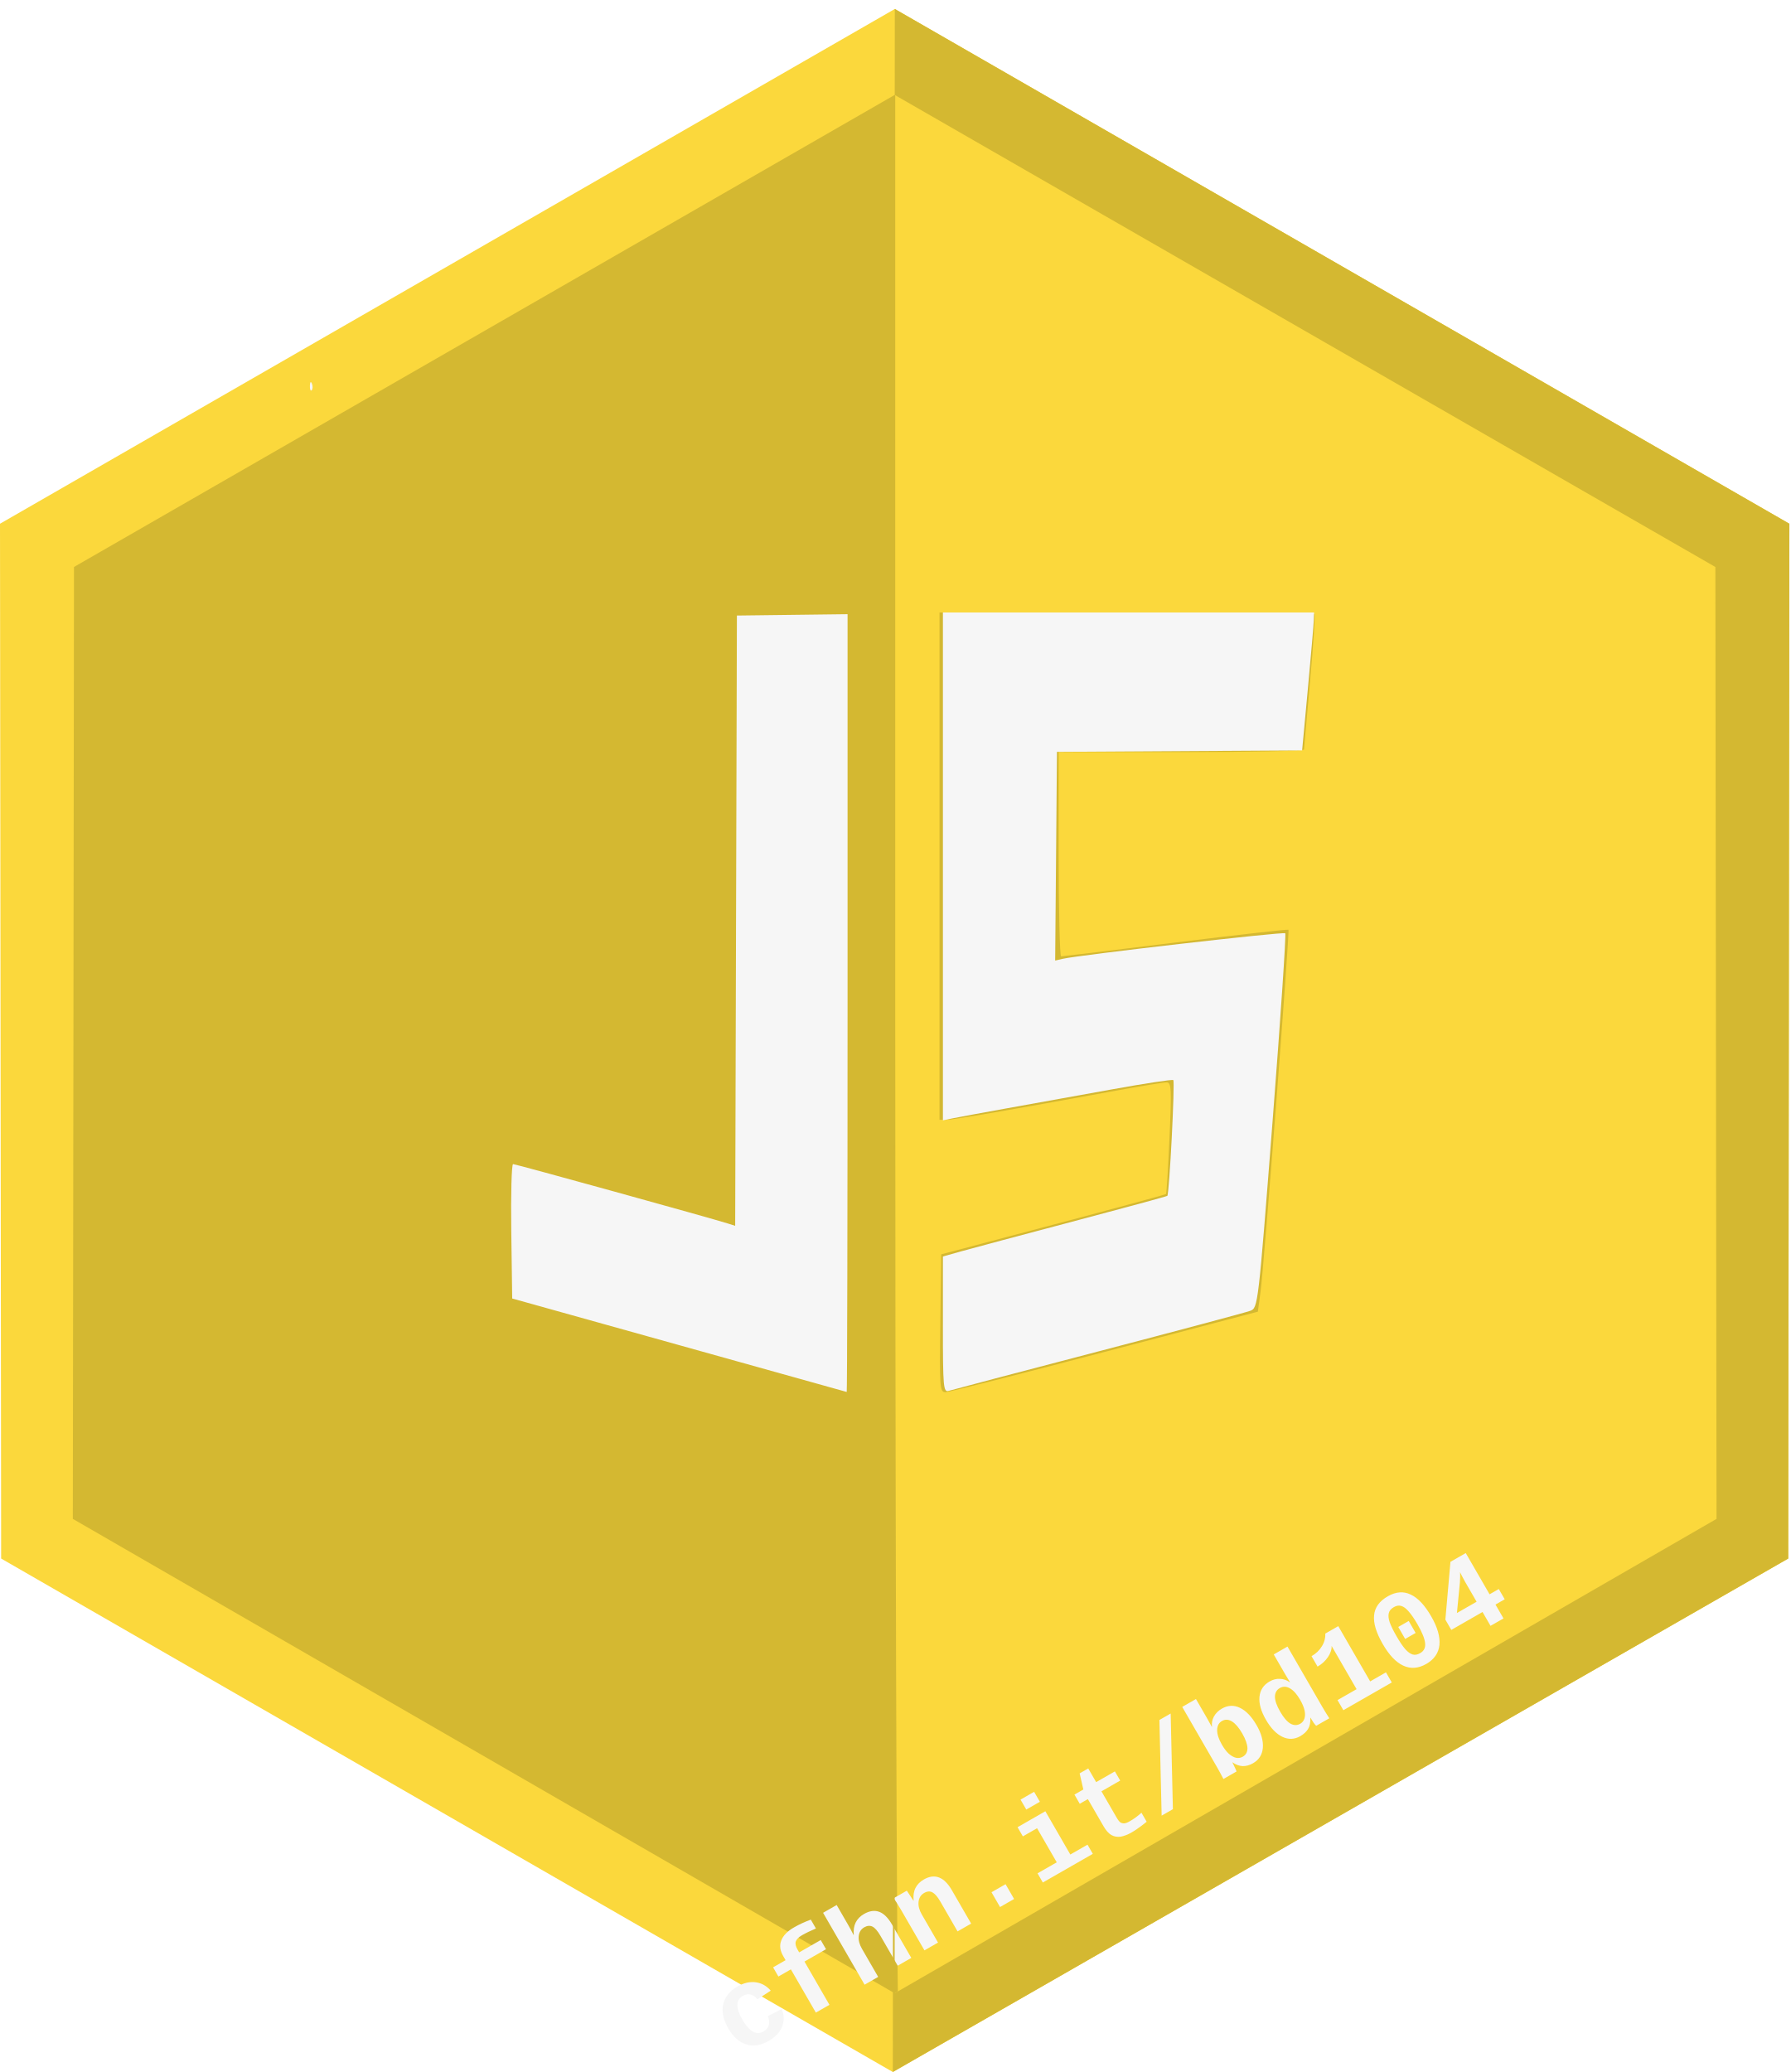
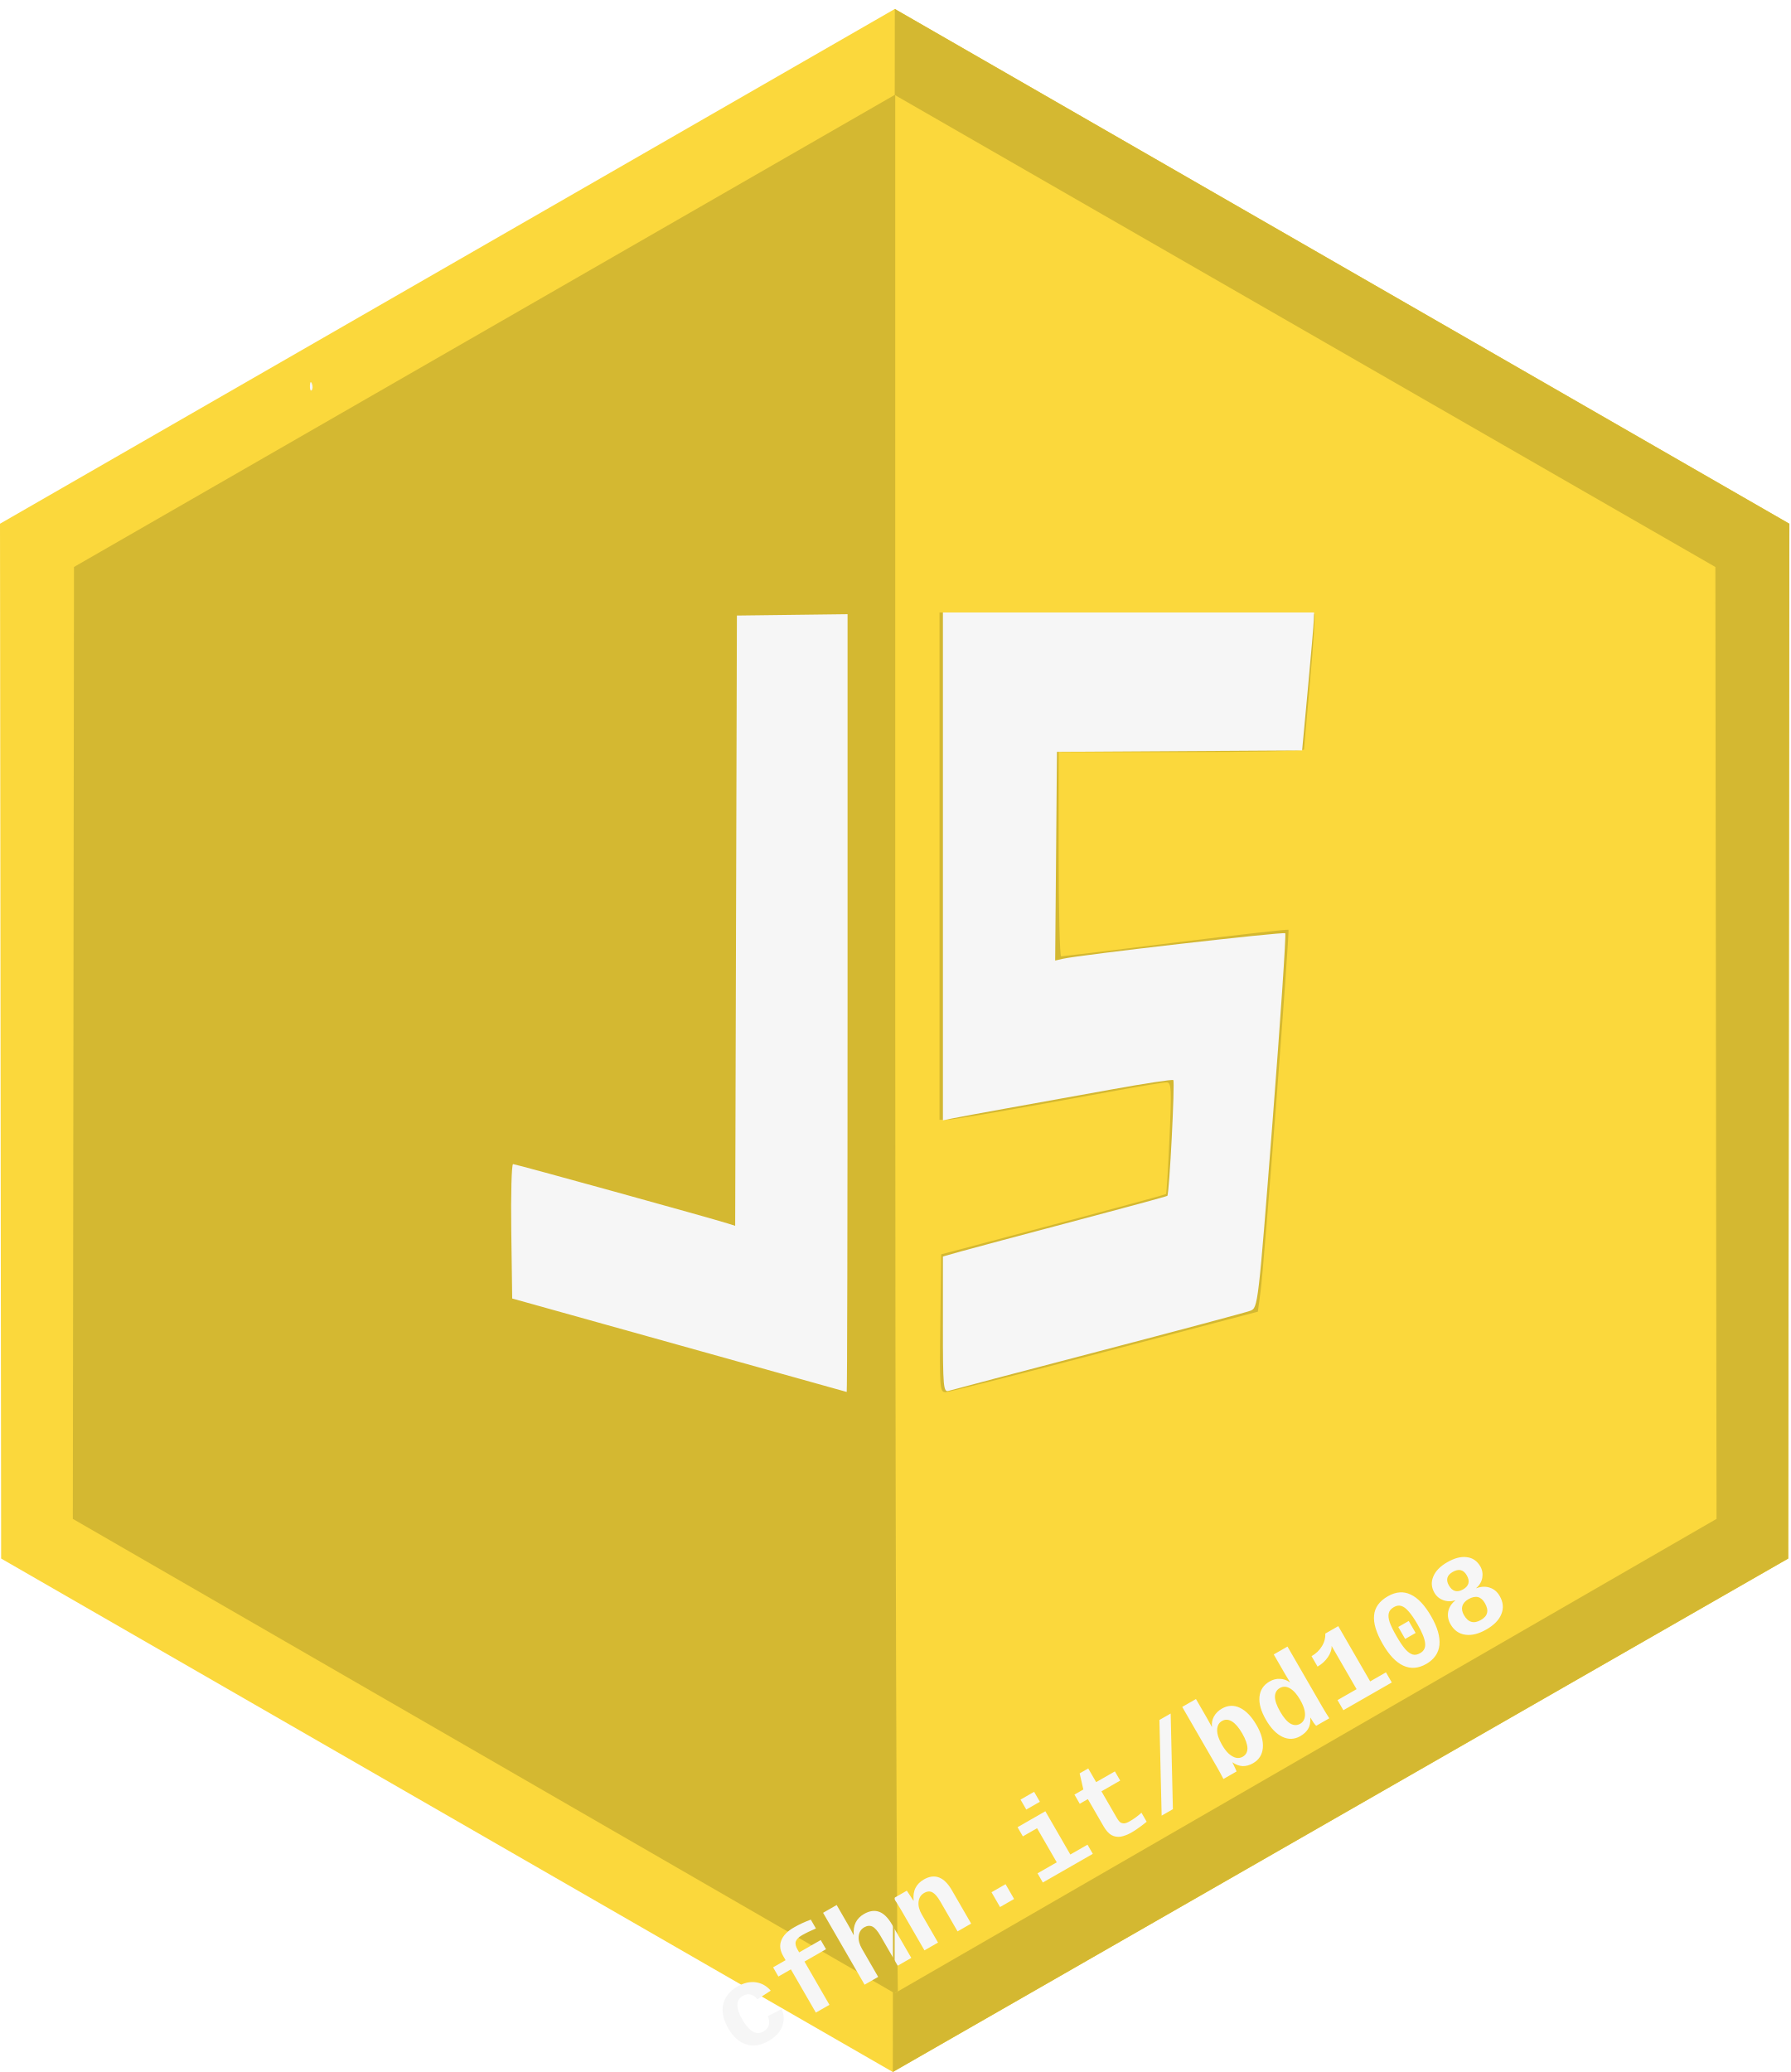
<svg xmlns="http://www.w3.org/2000/svg" width="4.39cm" height="5.08cm" viewBox="0 0 155.551 180" id="svg4532" version="1.1">
  <defs id="defs4534" />
  <g id="layer1" transform="translate(0,-872.3623)">
-     <path d="m 77.308,876.88 c 0,0 -74.676,42.947 -74.876,42.947 0.201,0 1.004,83.888 0.803,83.888 0.201,0 74.876,44.954 74.676,44.954 0.201,0 74.073,-41.743 73.873,-41.743 0.201,0 1.405,-86.698 1.204,-86.698 0.201,0 -75.679,-43.349 -75.679,-43.349 z" id="svg_2-25" style="fill:#d4b831;stroke:#000000;stroke-width:0.602;stroke-miterlimit:4;stroke-dasharray:none;fill-opacity:1" />
-     <path id="path4224" d="m 77.774,961.361 0,-81.624 c 40.127,20.379 44.087,22.241 74.927,41.716 -2.988,56.65 -0.357,61.221 -0.475,84.225 -0.234,0.202 -73.642,42.892 -74.139,42.892 -0.218,0 -0.313,-53.111 -0.313,-87.21 z m 18.191,28.444 13.311,-3.495 0.235,-1.752 c 0.3,-2.232 2.542,-31.299 2.424,-31.426 -0.048,-0.052 -4.464,0.447 -9.812,1.109 -5.348,0.662 -9.82,1.204 -9.938,1.204 -0.118,0 -0.214,-3.993 -0.214,-8.874 l 0,-8.874 10.649,0 c 5.857,0 10.655,-0.1 10.662,-0.222 0.008,-0.122 0.245,-2.79 0.529,-5.93 0.283,-3.139 0.454,-5.768 0.381,-5.842 -0.074,-0.074 -7.433,-0.134 -16.354,-0.134 l -16.219,0 0,22.037 0,22.037 0.608,0 c 0.573,0 5.757,-0.892 14.719,-2.533 2.166,-0.397 4.148,-0.721 4.404,-0.721 0.413,0 0.441,0.542 0.25,4.807 -0.118,2.644 -0.255,4.847 -0.304,4.897 -0.049,0.05 -4.463,1.248 -9.809,2.664 l -9.72,2.574 -0.08,5.988 c -0.074,5.564 -0.043,5.988 0.444,5.985 0.288,-0.003 6.514,-1.576 13.834,-3.499 z" style="fill:#fbd83c" />
+     <path d="m 77.308,876.88 c 0,0 -74.676,42.947 -74.876,42.947 0.201,0 1.004,83.888 0.803,83.888 0.201,0 74.876,44.954 74.676,44.954 0.201,0 74.073,-41.743 73.873,-41.743 0.201,0 1.405,-86.698 1.204,-86.698 0.201,0 -75.679,-43.349 -75.679,-43.349 z" id="svg_2-25" style="fill:#d4b831;fill-opacity:1;stroke:#000000;stroke-width:0.602;stroke-miterlimit:4;stroke-dasharray:none" />
+     <path id="path4224" d="m 77.774,961.361 v -81.624 c 40.127,20.379 44.087,22.241 74.927,41.716 -2.988,56.65 -0.357,61.221 -0.475,84.225 -0.234,0.202 -73.642,42.892 -74.139,42.892 -0.218,0 -0.313,-53.111 -0.313,-87.21 z m 18.191,28.444 13.311,-3.495 0.235,-1.752 c 0.3,-2.232 2.542,-31.299 2.424,-31.426 -0.048,-0.052 -4.464,0.447 -9.812,1.109 -5.348,0.662 -9.82,1.204 -9.938,1.204 -0.118,0 -0.214,-3.993 -0.214,-8.874 v -8.874 h 10.649 c 5.857,0 10.655,-0.1 10.662,-0.222 0.008,-0.122 0.245,-2.79 0.529,-5.93 0.283,-3.139 0.454,-5.768 0.381,-5.842 -0.074,-0.074 -7.433,-0.134 -16.354,-0.134 h -16.219 v 22.037 22.037 h 0.608 c 0.573,0 5.757,-0.892 14.719,-2.533 2.166,-0.397 4.148,-0.721 4.404,-0.721 0.413,0 0.441,0.542 0.25,4.807 -0.118,2.644 -0.255,4.847 -0.304,4.897 -0.049,0.05 -4.463,1.248 -9.809,2.664 l -9.72,2.574 -0.08,5.988 c -0.074,5.564 -0.043,5.988 0.444,5.985 0.288,-0.003 6.514,-1.576 13.834,-3.499 z" style="fill:#fbd83c" />
    <g id="svgg-2" style="fill:#fbd83c;fill-opacity:1;stroke-width:1.501;stroke-miterlimit:4;stroke-dasharray:none" transform="matrix(0.4014817,0,0,0.4013776,-1.366633,865.6385)">
      <path style="fill:#fbd83c;fill-opacity:1;fill-rule:evenodd;stroke-width:1.501;stroke-miterlimit:4;stroke-dasharray:none" d="M 197.029,18.694 3.404,130.106 3.65,354.078 c 192.945,111.129 0,0 192.945,111.129 193.754,-111.129 0,0 193.754,-111.129 l 0.246,-223.973 z m -0.029,18.604 177.586,102.172 0.248,206.025 c -177.84,102.672 0,0 -177.84,102.672 L 19.164,345.494 l 0.25,-206.029 z" id="path5-11" />
    </g>
    <text xml:space="preserve" style="font-style:normal;font-variant:normal;font-weight:bold;font-stretch:normal;line-height:0%;font-family:'Courier New', Courier, monospace;-inkscape-font-specification:'Courier New, Courier, monospace Bold';text-align:center;letter-spacing:0px;word-spacing:0px;writing-mode:lr-tb;text-anchor:middle;fill:#8bc34a;fill-opacity:1;stroke:none;stroke-width:1.501;stroke-linecap:butt;stroke-linejoin:miter;stroke-miterlimit:4;stroke-dasharray:none;stroke-opacity:1" x="-412.797" y="944.635" id="text4514" transform="matrix(0.8683635,-0.4978016,0.4996422,0.8651646,0,0)">
-       <tspan id="tspan4516" x="-412.797" y="944.635" style="font-style:normal;font-variant:normal;font-weight:bold;font-stretch:normal;font-size:9.975px;line-height:1.25;font-family:'Courier New', Courier, monospace;-inkscape-font-specification:'Courier New, Courier, monospace Bold';fill:#f6f6f6;fill-opacity:1;stroke-width:1.501;stroke-miterlimit:4;stroke-dasharray:none">cfhn.it/bd104</tspan>
+       <tspan id="tspan4516" x="-412.797" y="944.635" style="font-style:normal;font-variant:normal;font-weight:bold;font-stretch:normal;font-size:9.975px;line-height:1.25;font-family:'Courier New', Courier, monospace;-inkscape-font-specification:'Courier New, Courier, monospace Bold';fill:#f6f6f6;fill-opacity:1;stroke-width:1.501;stroke-miterlimit:4;stroke-dasharray:none">cfhn.it/bd108</tspan>
    </text>
    <text xml:space="preserve" style="font-style:normal;font-variant:normal;font-weight:normal;font-stretch:normal;line-height:0%;font-family:sans-serif;-inkscape-font-specification:'sans-serif, Normal';text-align:center;letter-spacing:0px;word-spacing:0px;writing-mode:lr-tb;text-anchor:middle;fill:#000000;fill-opacity:1;stroke:none;stroke-width:1px;stroke-linecap:butt;stroke-linejoin:miter;stroke-opacity:1" x="51.264" y="952.682" id="text5699">
      <tspan id="tspan5701" x="54.34" y="952.682" style="font-size:17.5px;line-height:1.25"> </tspan>
    </text>
    <g id="g4199" transform="matrix(0.3671818,0,0,0.3671818,195.1241,584.6648)" />
-     <path id="path4228" d="m 58.991,989.214 -14.494,-4.048 -0.08,-5.838 c -0.044,-3.211 0.027,-5.838 0.157,-5.838 0.22,0 17.144,4.68 18.63,5.152 l 0.664,0.211 0.075,-26.508 0.075,-26.508 4.807,-0.059 4.807,-0.059 -3e-5,33.794 c -10e-6,18.587 -0.033,33.784 -0.074,33.772 -0.041,-0.012 -6.596,-1.844 -14.568,-4.071 z m 22.924,-1.782 0,-5.915 1.553,-0.438 c 0.854,-0.241 5.213,-1.405 9.687,-2.587 4.474,-1.182 8.189,-2.191 8.255,-2.242 0.173,-0.134 0.676,-9.901 0.519,-10.058 -0.072,-0.072 -2.442,0.286 -5.266,0.796 -2.824,0.51 -6.932,1.25 -9.128,1.645 -2.196,0.395 -4.359,0.795 -4.807,0.888 l -0.813,0.17 0,-22.06 0,-22.06 16.121,0 16.121,0 -0.022,0.666 c -0.012,0.366 -0.245,3.061 -0.518,5.99 l -0.496,5.324 -10.649,0.063 -10.649,0.063 -0.078,9.066 -0.078,9.066 0.67,-0.155 c 1.426,-0.33 19.168,-2.365 19.317,-2.216 0.087,0.087 -0.409,7.444 -1.101,16.349 -1.246,16.018 -1.267,16.193 -1.93,16.446 -0.369,0.14 -6.296,1.725 -13.172,3.522 -6.876,1.797 -12.734,3.341 -13.019,3.43 -0.481,0.151 -0.518,-0.254 -0.518,-5.752 z m -54.994,-81.557 c 0.014,-0.345 0.084,-0.415 0.179,-0.179 0.085,0.214 0.075,0.469 -0.023,0.567 -0.098,0.098 -0.168,-0.076 -0.155,-0.388 z m 101.457,-1.479 c 0.014,-0.345 0.084,-0.415 0.179,-0.179 0.085,0.214 0.075,0.469 -0.023,0.567 -0.098,0.098 -0.168,-0.076 -0.155,-0.388 z" style="fill:#f6f6f6" />
+     <path id="path4228" d="m 58.991,989.214 -14.494,-4.048 -0.08,-5.838 c -0.044,-3.211 0.027,-5.838 0.157,-5.838 0.22,0 17.144,4.68 18.63,5.152 l 0.664,0.211 0.075,-26.508 0.075,-26.508 4.807,-0.059 4.807,-0.059 -3e-5,33.794 c -10e-6,18.587 -0.033,33.784 -0.074,33.772 -0.041,-0.012 -6.596,-1.844 -14.568,-4.071 z m 22.924,-1.782 v -5.915 l 1.553,-0.438 c 0.854,-0.241 5.213,-1.405 9.687,-2.587 4.474,-1.182 8.189,-2.191 8.255,-2.242 0.173,-0.134 0.676,-9.901 0.519,-10.058 -0.072,-0.072 -2.442,0.286 -5.266,0.796 -2.824,0.51 -6.932,1.25 -9.128,1.645 -2.196,0.395 -4.359,0.795 -4.807,0.888 l -0.813,0.17 V 947.63 925.57 h 16.121 16.121 l -0.022,0.666 c -0.012,0.366 -0.245,3.061 -0.518,5.99 l -0.496,5.324 -10.649,0.063 -10.649,0.063 -0.078,9.066 -0.078,9.066 0.67,-0.155 c 1.426,-0.33 19.168,-2.365 19.317,-2.216 0.087,0.087 -0.409,7.444 -1.101,16.349 -1.246,16.018 -1.267,16.193 -1.93,16.446 -0.369,0.14 -6.296,1.725 -13.172,3.522 -6.876,1.797 -12.734,3.341 -13.019,3.43 -0.481,0.151 -0.518,-0.254 -0.518,-5.752 z m -54.994,-81.557 c 0.014,-0.345 0.084,-0.415 0.179,-0.179 0.085,0.214 0.075,0.469 -0.023,0.567 -0.098,0.098 -0.168,-0.076 -0.155,-0.388 z m 101.457,-1.479 c 0.014,-0.345 0.084,-0.415 0.179,-0.179 0.085,0.214 0.075,0.469 -0.023,0.567 -0.098,0.098 -0.168,-0.076 -0.155,-0.388 z" style="fill:#f6f6f6" />
    <g id="svgg-2-2" style="fill:#d4b831;fill-opacity:1;stroke-width:1.501;stroke-miterlimit:4;stroke-dasharray:none" transform="matrix(0.4014817,0,0,0.4013776,-1.366632,865.6385)">
      <path style="fill:#d4b831;fill-opacity:1;fill-rule:evenodd;stroke-width:1.501;stroke-miterlimit:4;stroke-dasharray:none" d="M 194.898,0.584 C 194.465,447.098 194.869,19.188 194.465,447.098 L 388.219,335.969 388.465,111.996 Z M 194.869,19.188 372.455,121.359 372.703,327.385 194.863,430.057 c 0.035,-429.473 0,0 0.006,-410.869 z" transform="translate(2.130536,18.10956)" id="path5-11-3" />
    </g>
  </g>
</svg>
